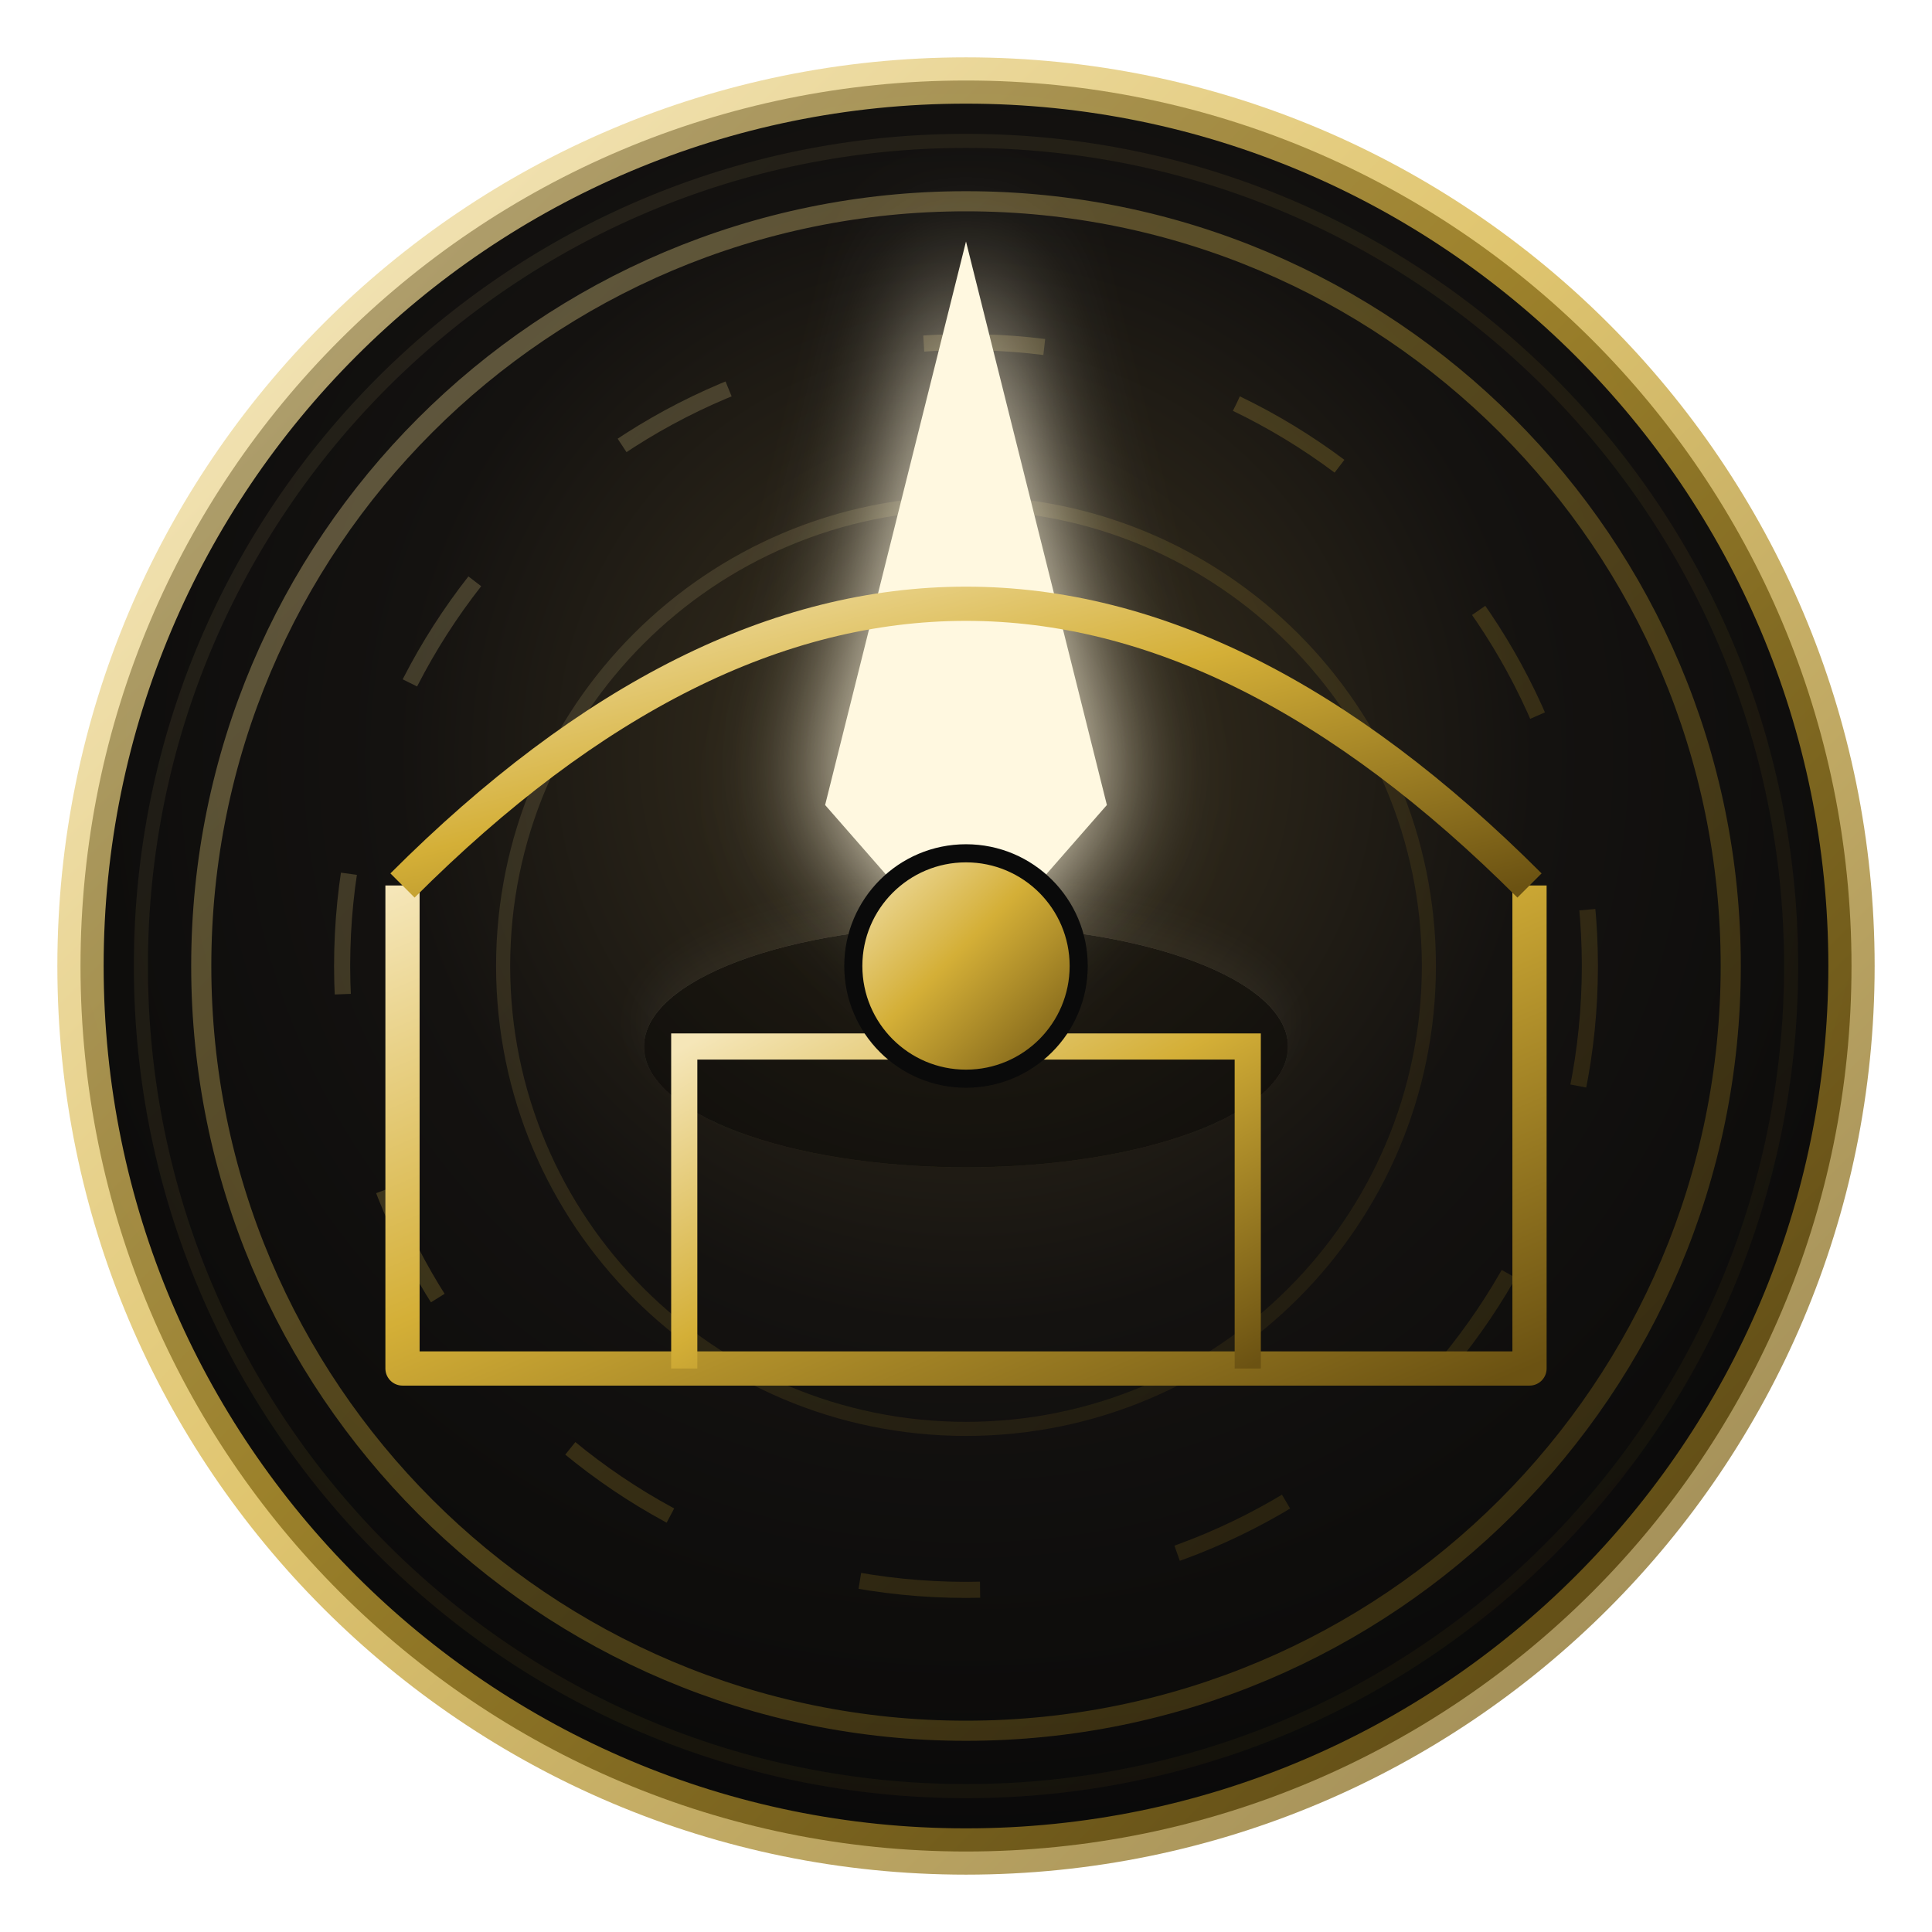
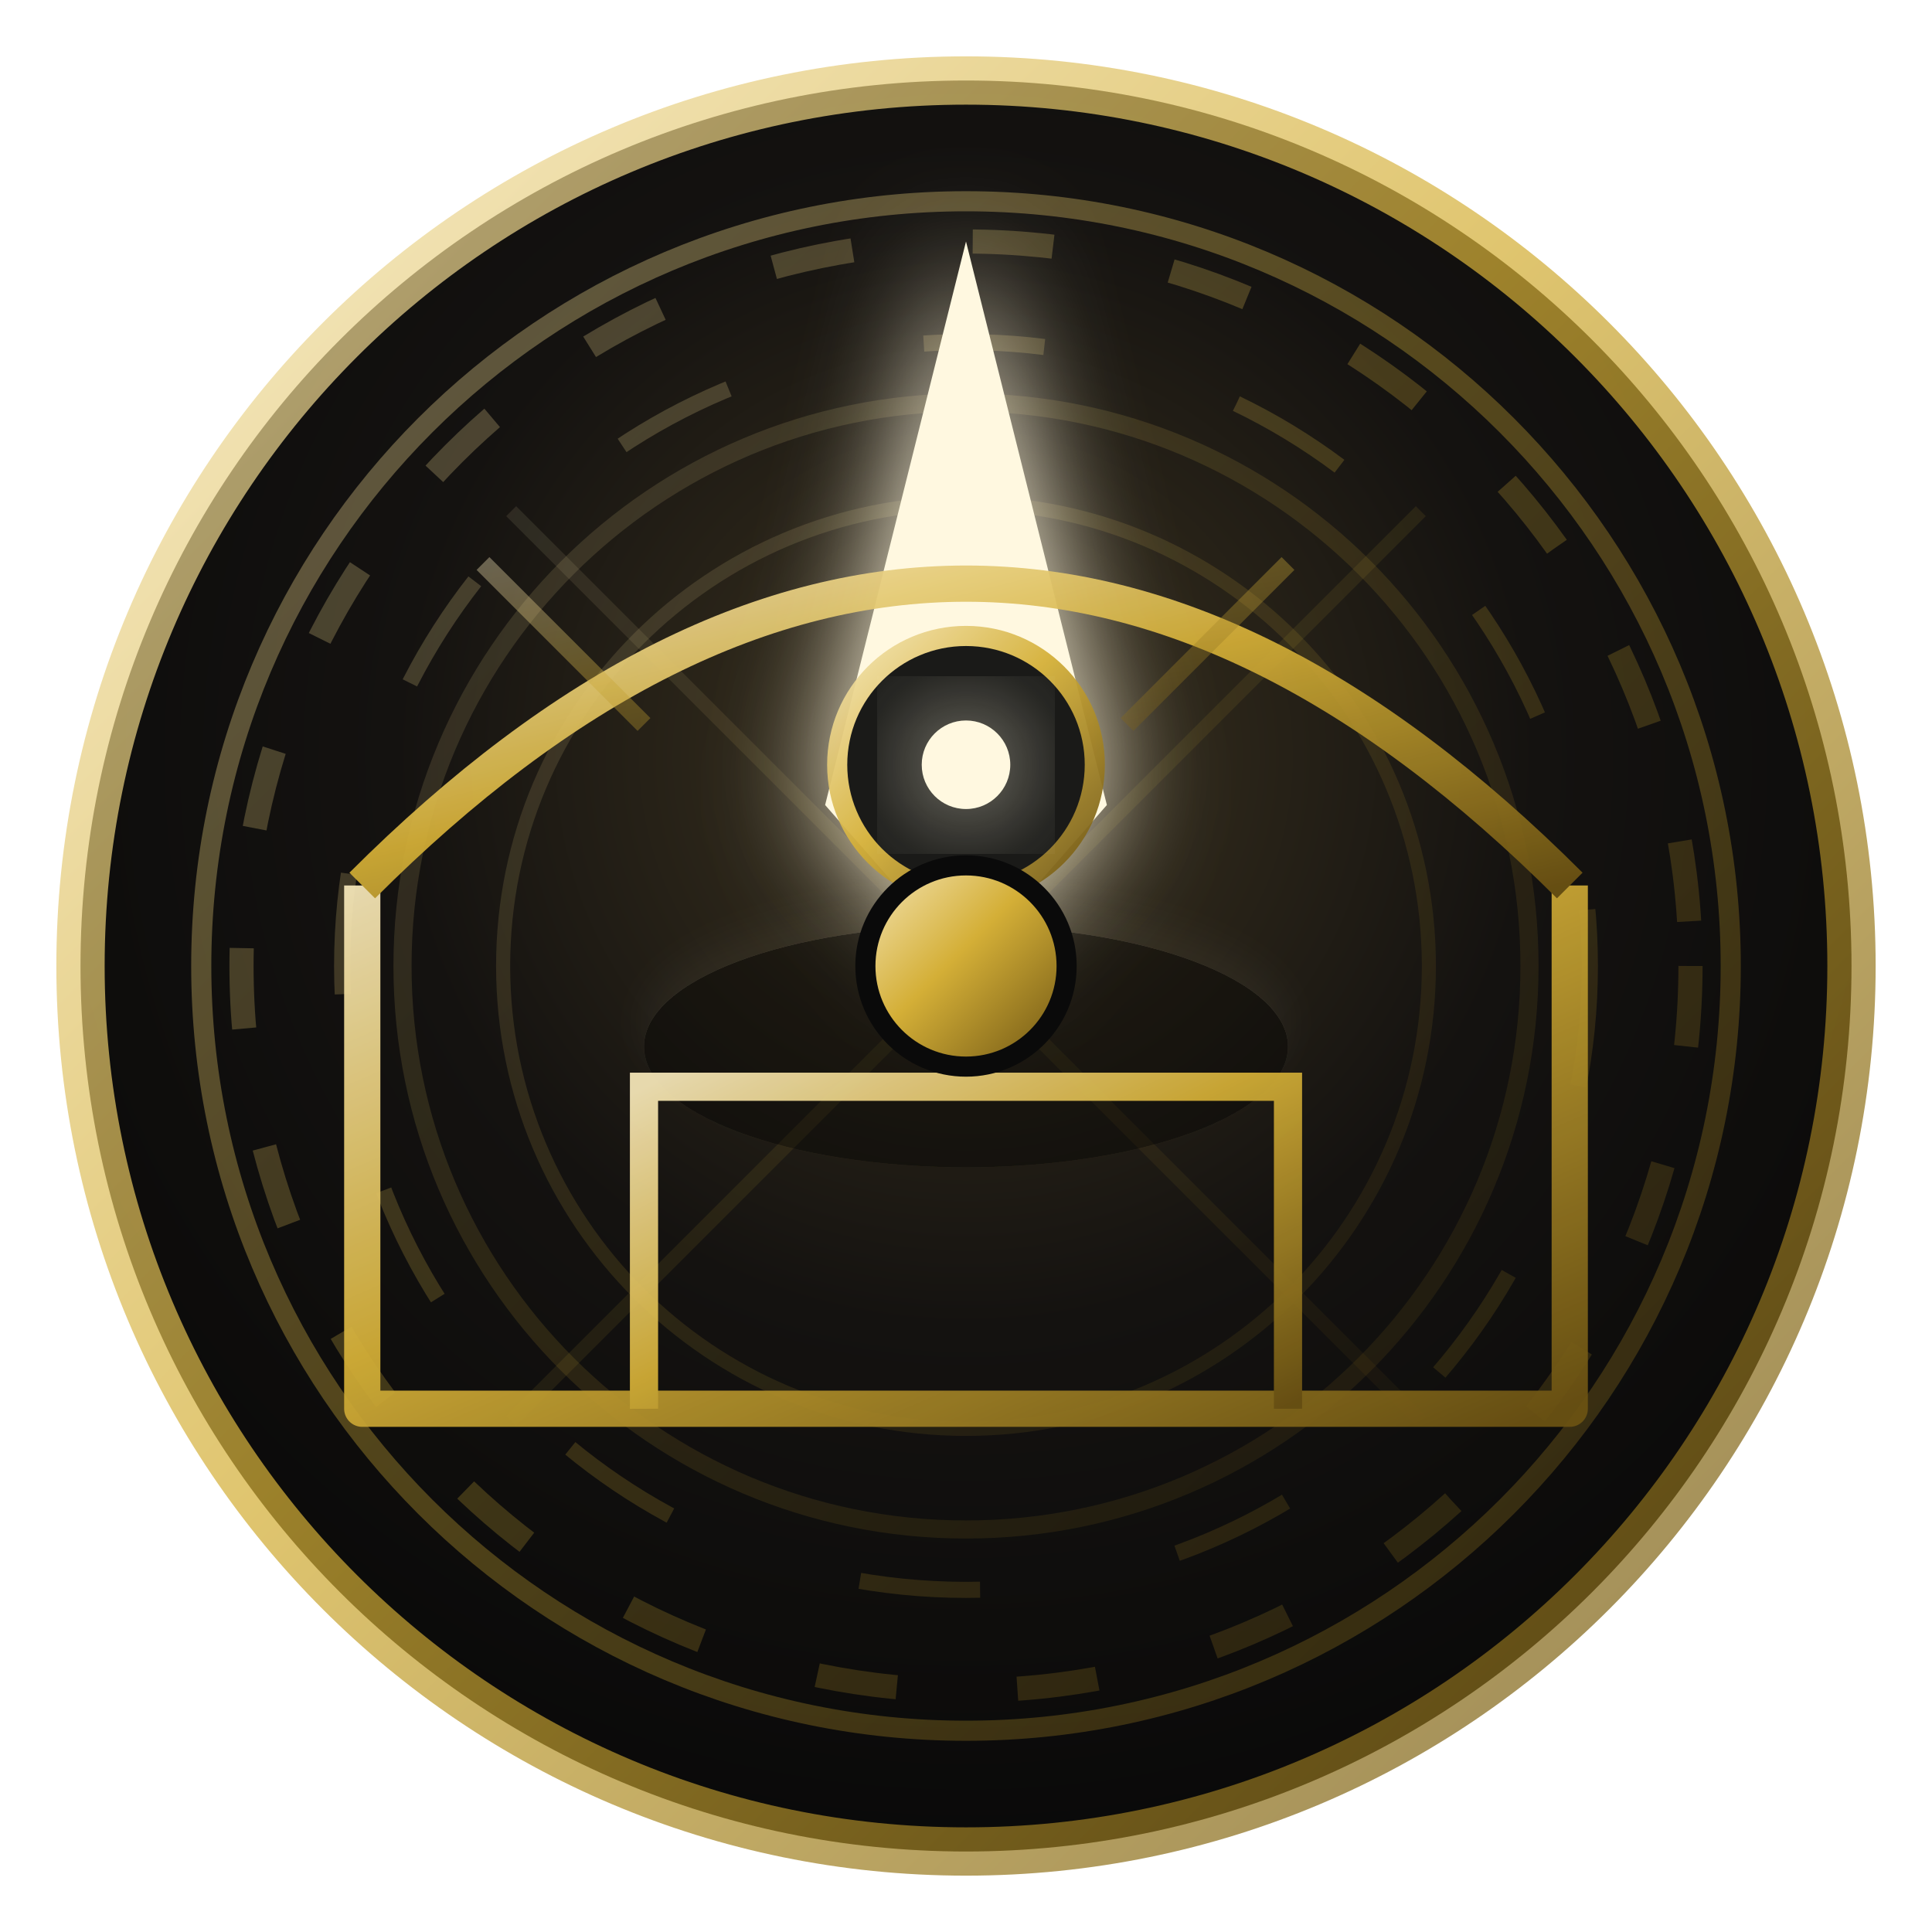
<svg xmlns="http://www.w3.org/2000/svg" viewBox="0 0 48 48" fill="none" aria-hidden="true">
  <defs>
-     <radialGradient id="drvalvobsidian3d" cx="50%" cy="38%" r="68%">
+     <radialGradient id="dchvalvobsidian3d9" cx="50%" cy="38%" r="68%">
      <stop offset="0%" stop-color="#3d3420" />
      <stop offset="48%" stop-color="#141210" />
      <stop offset="100%" stop-color="#080808" />
    </radialGradient>
-     <linearGradient id="grvalvobsidian3d" x1="0" y1="0" x2="1" y2="1">
+     <linearGradient id="gchvalvobsidian3d9" x1="0" y1="0" x2="1" y2="1">
      <stop offset="0%" stop-color="#f5e6b8" />
      <stop offset="45%" stop-color="#d4af37" />
      <stop offset="100%" stop-color="#6b5212" />
    </linearGradient>
-     <linearGradient id="frvalvobsidian3d" x1="24" y1="4" x2="30" y2="20">
+     <linearGradient id="fchvalvobsidian3d9" x1="24" y1="4" x2="30" y2="20">
      <stop offset="0%" stop-color="#fff8e0" />
      <stop offset="55%" stop-color="#ffb74d" />
      <stop offset="100%" stop-color="#c97808" />
    </linearGradient>
-     <filter id="glrvalvobsidian3d" x="-50%" y="-50%" width="200%" height="200%">
+     <filter id="glchvalvobsidian3d9" x="-50%" y="-50%" width="200%" height="200%">
      <feGaussianBlur stdDeviation="1.4" result="b" />
      <feMerge>
        <feMergeNode in="b" />
        <feMergeNode in="SourceGraphic" />
      </feMerge>
    </filter>
-     <linearGradient id="rimrvalvobsidian3d" x1="0" y1="0" x2="1" y2="1">
+     <linearGradient id="rimchvalvobsidian3d9" x1="0" y1="0" x2="1" y2="1">
      <stop offset="0%" stop-color="#5eead4" />
      <stop offset="40%" stop-color="#818cf8" />
      <stop offset="75%" stop-color="#d4af37" />
      <stop offset="100%" stop-color="#2dd4bf" />
    </linearGradient>
-     <filter id="bvrvalvobsidian3d" x="-30%" y="-30%" width="160%" height="160%">
+     <filter id="bvchvalvobsidian3d9" x="-30%" y="-30%" width="160%" height="160%">
      <feDropShadow dx="0" dy="1.2" stdDeviation="0.8" flood-color="#000" flood-opacity="0.55" />
      <feDropShadow dx="0" dy="-0.6" stdDeviation="0.4" flood-color="#fff8e0" flood-opacity="0.12" />
    </filter>
  </defs>
-   <circle cx="24" cy="24" r="22" fill="url(#drvalvobsidian3d)" stroke="url(#grvalvobsidian3d)" stroke-width="1.15" stroke-opacity="0.72" />
-   <circle cx="24" cy="24" r="20.5" stroke="url(#grvalvobsidian3d)" stroke-opacity="0.08" stroke-width="0.35" fill="none" />
-   <g stroke="url(#grvalvobsidian3d)" stroke-opacity="0.1" stroke-width="0.32">
+   <circle cx="24" cy="24" r="22" fill="url(#dchvalvobsidian3d9)" stroke="url(#gchvalvobsidian3d9)" stroke-width="1.2" stroke-opacity="0.72" />
+   <circle cx="24" cy="24" r="18" stroke="url(#gchvalvobsidian3d9)" stroke-opacity="0.26" stroke-width="0.6" stroke-dasharray="2 3" fill="none" />
+   <circle cx="24" cy="24" r="14" stroke="url(#gchvalvobsidian3d9)" stroke-opacity="0.14" stroke-width="0.45" fill="none" />
+   <g stroke="url(#gchvalvobsidian3d9)" stroke-opacity="0.1" stroke-width="0.35">
+     <line x1="24" y1="8" x2="24" y2="40" />
+     <line x1="8" y1="24" x2="40" y2="24" />
+     <line x1="12.7" y1="12.7" x2="35.3" y2="35.3" />
+     <line x1="35.3" y1="12.7" x2="12.7" y2="35.3" />
+   </g>
+   <g stroke="url(#gchvalvobsidian3d9)" stroke-opacity="0.1" stroke-width="0.32">
    <line x1="24" y1="6.5" x2="24" y2="9.2" transform="rotate(0 24 24)" />
    <line x1="24" y1="6.5" x2="24" y2="9.2" transform="rotate(22.5 24 24)" />
    <line x1="24" y1="6.5" x2="24" y2="9.2" transform="rotate(45 24 24)" />
    <line x1="24" y1="6.5" x2="24" y2="9.2" transform="rotate(67.5 24 24)" />
    <line x1="24" y1="6.5" x2="24" y2="9.2" transform="rotate(90 24 24)" />
    <line x1="24" y1="6.5" x2="24" y2="9.2" transform="rotate(112.5 24 24)" />
    <line x1="24" y1="6.5" x2="24" y2="9.2" transform="rotate(135 24 24)" />
    <line x1="24" y1="6.5" x2="24" y2="9.2" transform="rotate(157.5 24 24)" />
    <line x1="24" y1="6.5" x2="24" y2="9.2" transform="rotate(180 24 24)" />
    <line x1="24" y1="6.5" x2="24" y2="9.2" transform="rotate(202.5 24 24)" />
    <line x1="24" y1="6.5" x2="24" y2="9.2" transform="rotate(225 24 24)" />
    <line x1="24" y1="6.5" x2="24" y2="9.2" transform="rotate(247.5 24 24)" />
    <line x1="24" y1="6.5" x2="24" y2="9.2" transform="rotate(270 24 24)" />
    <line x1="24" y1="6.5" x2="24" y2="9.2" transform="rotate(292.5 24 24)" />
    <line x1="24" y1="6.5" x2="24" y2="9.2" transform="rotate(315 24 24)" />
    <line x1="24" y1="6.5" x2="24" y2="9.2" transform="rotate(337.5 24 24)" />
  </g>
-   <circle cx="24" cy="24" r="19" stroke="url(#grvalvobsidian3d)" stroke-opacity="0.35" stroke-width="0.5" fill="none" />
-   <circle cx="24" cy="24" r="15.5" stroke="url(#grvalvobsidian3d)" stroke-opacity="0.22" stroke-width="0.4" stroke-dasharray="3 5" fill="none" />
-   <circle cx="24" cy="24" r="11.5" stroke="url(#grvalvobsidian3d)" stroke-opacity="0.14" stroke-width="0.35" fill="none" />
-   <path d="M24 6 L27.5 20 L24 24 L20.5 20 Z" fill="url(#frvalvobsidian3d)" filter="url(#glrvalvobsidian3d)" />
-   <ellipse cx="24" cy="26" rx="8" ry="3" fill="#000" opacity="0.35" filter="url(#bvrvalvobsidian3d)" />
-   <path d="M10 22 V34 H38 V22" stroke="url(#grvalvobsidian3d)" stroke-width="0.85" stroke-linejoin="round" fill="none" />
-   <path d="M10 22 Q24 8 38 22" stroke="url(#grvalvobsidian3d)" stroke-width="0.85" fill="none" />
-   <path d="M17 34 V26 H31 V34" stroke="url(#grvalvobsidian3d)" stroke-width="0.65" />
-   <circle cx="24" cy="20" r="1.1" fill="url(#frvalvobsidian3d)" />
-   <circle cx="24" cy="24" r="2.8" fill="url(#grvalvobsidian3d)" stroke="#0a0a0a" stroke-width="0.45" />
+   <circle cx="24" cy="24" r="19" stroke="url(#gchvalvobsidian3d9)" stroke-opacity="0.35" stroke-width="0.5" fill="none" />
+   <circle cx="24" cy="24" r="15.5" stroke="url(#gchvalvobsidian3d9)" stroke-opacity="0.22" stroke-width="0.4" stroke-dasharray="3 5" fill="none" />
+   <circle cx="24" cy="24" r="11.5" stroke="url(#gchvalvobsidian3d9)" stroke-opacity="0.14" stroke-width="0.35" fill="none" />
+   <path d="M24 6 L27.5 20 L24 24 L20.5 20 Z" fill="url(#fchvalvobsidian3d9)" filter="url(#glchvalvobsidian3d9)" />
+   <ellipse cx="24" cy="26" rx="8" ry="3" fill="#000" opacity="0.35" filter="url(#bvchvalvobsidian3d9)" />
+   <g opacity="0.93">
+     <path d="M9 22 V35 H39 V22" stroke="url(#gchvalvobsidian3d9)" stroke-width="0.9" stroke-linejoin="round" fill="none" />
+     <path d="M9 22 Q24 7 39 22" stroke="url(#gchvalvobsidian3d9)" stroke-width="0.9" fill="none" />
+     <path d="M16 35 V27 H32 V35" stroke="url(#gchvalvobsidian3d9)" stroke-width="0.7" />
+     <circle cx="24" cy="19" r="3.2" stroke="url(#gchvalvobsidian3d9)" stroke-width="0.5" fill="#0a0a0a" />
+     <circle cx="24" cy="19" r="1.1" fill="url(#fchvalvobsidian3d9)" filter="url(#glchvalvobsidian3d9)" />
+     <path d="M12 14 L16 18 M32 14 L28 18" stroke="url(#gchvalvobsidian3d9)" stroke-width="0.45" stroke-opacity="0.4" />
+   </g>
+   <circle cx="24" cy="24" r="2.5" fill="url(#gchvalvobsidian3d9)" stroke="#0a0a0a" stroke-width="0.5" />
</svg>
